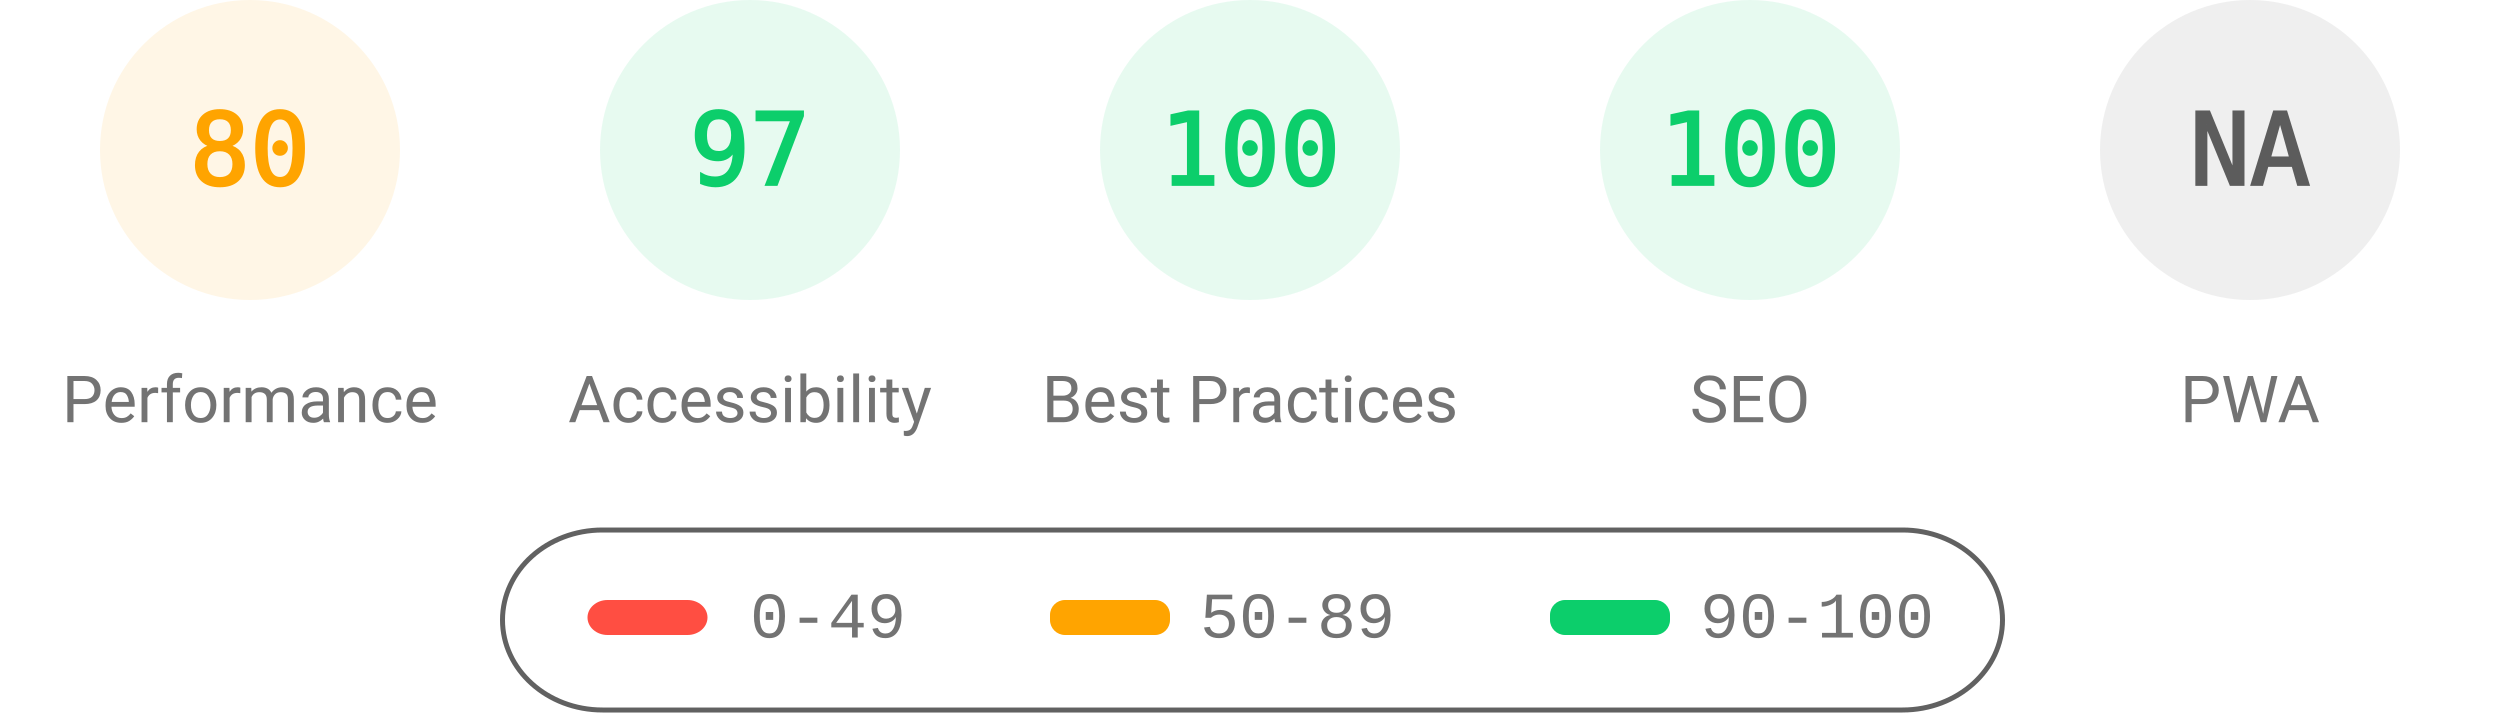
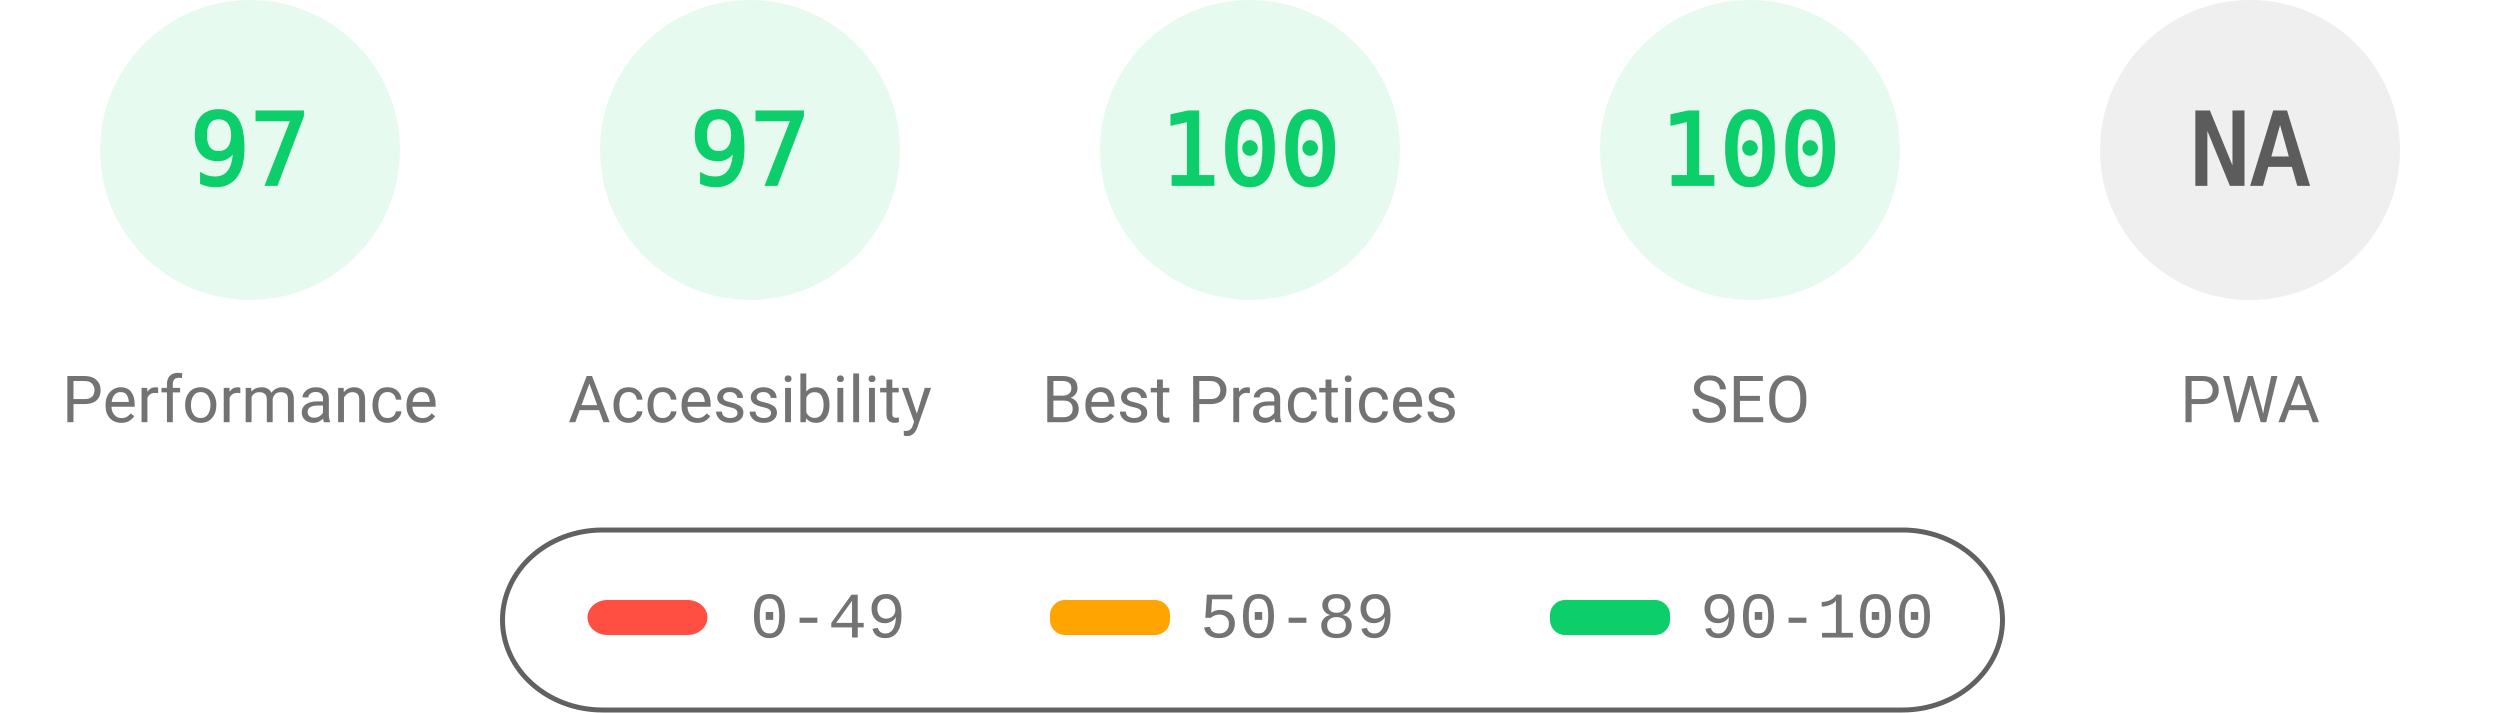
<svg xmlns="http://www.w3.org/2000/svg" fill="none" width="1000" height="285">
  <style>.gauge-base{opacity:.1}.gauge-arc{fill:none;animation-delay:250ms;stroke-linecap:round;transform:rotate(-90deg);transform-origin:100px 60px;animation:load-gauge 1s ease forwards}.guage-text{font-size:40px;font-family:monospace;text-align:center}.guage-red{color:#ff4e42;fill:#ff4e42;stroke:#ff4e42}.guage-orange{color:#ffa400;fill:#ffa400;stroke:#ffa400}.guage-green{color:#0cce6b;fill:#0cce6b;stroke:#0cce6b}.guage-undefined{color:#5c5c5c;fill:#5c5c5c;stroke:#5c5c5c}.guage-title{color:#737373;fill:#737373;stroke:none;font-size:26px;line-height:26px;font-family:Roboto,Halvetica,Arial,sans-serif}@keyframes load-gauge{from{stroke-dasharray:0 352.858}}</style>
-   <svg class="guage-div guage-perf guage-orange" viewBox="0 0 200 200" width="200" height="200">
+   <svg class="guage-div guage-perf guage-green" viewBox="0 0 200 200" width="200" height="200">
    <circle class="gauge-base" r="56" cx="100" cy="60" stroke-width="8" />
-     <circle class="gauge-arc guage-arc-1" r="56" cx="100" cy="60" stroke-width="8" style="stroke-dasharray:281.486,351.858" />
-     <text class="guage-text" x="100" y="60" alignment-baseline="central" dominant-baseline="central" text-anchor="middle">80</text>
+     <circle class="gauge-arc guage-arc-1" r="56" cx="100" cy="60" stroke-width="8" style="stroke-dasharray:341.302,351.858" />
+     <text class="guage-text" x="100" y="60" alignment-baseline="central" dominant-baseline="central" text-anchor="middle">97</text>
    <text class="guage-title" x="100" y="160" alignment-baseline="central" dominant-baseline="central" text-anchor="middle">Performance</text>
  </svg>
  <svg class="guage-div guage-acc guage-green" viewBox="0 0 200 200" width="200" height="200" x="200">
    <circle class="gauge-base" r="56" cx="100" cy="60" stroke-width="8" />
    <circle class="gauge-arc guage-arc-2" r="56" cx="100" cy="60" stroke-width="8" style="stroke-dasharray:341.302,351.858" />
    <text class="guage-text" x="100" y="60" alignment-baseline="central" dominant-baseline="central" text-anchor="middle">97</text>
    <text class="guage-title" x="100" y="160" alignment-baseline="central" dominant-baseline="central" text-anchor="middle">Accessibility</text>
  </svg>
  <svg class="guage-div guage-best guage-green" viewBox="0 0 200 200" width="200" height="200" x="400">
    <circle class="gauge-base" r="56" cx="100" cy="60" stroke-width="8" />
    <circle class="gauge-arc guage-arc-3" r="56" cx="100" cy="60" stroke-width="8" style="stroke-dasharray:351.858,351.858" />
    <text class="guage-text" x="100" y="60" alignment-baseline="central" dominant-baseline="central" text-anchor="middle">100</text>
    <text class="guage-title" x="100" y="160" alignment-baseline="central" dominant-baseline="central" text-anchor="middle">Best Practices</text>
  </svg>
  <svg class="guage-div guage-seo guage-green" viewBox="0 0 200 200" width="200" height="200" x="600">
    <circle class="gauge-base" r="56" cx="100" cy="60" stroke-width="8" />
    <circle class="gauge-arc guage-arc-4" r="56" cx="100" cy="60" stroke-width="8" style="stroke-dasharray:351.858,351.858" />
    <text class="guage-text" x="100" y="60" alignment-baseline="central" dominant-baseline="central" text-anchor="middle">100</text>
    <text class="guage-title" x="100" y="160" alignment-baseline="central" dominant-baseline="central" text-anchor="middle">SEO</text>
  </svg>
  <svg class="guage-div guage-pwa guage-undefined" viewBox="0 0 200 200" width="200" height="200" x="800">
    <circle class="gauge-base" r="56" cx="100" cy="60" stroke-width="8" />
    <circle class="gauge-arc guage-arc-4" r="56" cx="100" cy="60" stroke-width="8" style="stroke-dasharray:351.858,351.858" />
    <text class="guage-text" x="100" y="60" alignment-baseline="central" dominant-baseline="central" text-anchor="middle">NA</text>
    <text class="guage-title" x="100" y="160" alignment-baseline="central" dominant-baseline="central" text-anchor="middle">PWA</text>
  </svg>
  <svg width="604" height="76" x="200" y="210">
    <path fill="none" id="canvas_background" d="M-1-1h604v80H-1z" />
    <rect fill-opacity="0" stroke="#616161" stroke-width="2" rx="40" id="svg_2" height="72" width="600" y="2" x="1" fill="#000" />
    <rect stroke="#000" rx="8" id="svg_3" height="14" width="48" y="30" x="35" stroke-opacity="null" stroke-width="0" fill="#ff4e42" />
    <rect stroke="#000" rx="6" id="svg_4" height="14" width="48" y="30" x="220" stroke-opacity="null" stroke-width="0" fill="#ffa400" />
    <rect stroke="#000" rx="6" id="svg_5" height="14" width="48" y="30" x="420" stroke-opacity="null" stroke-width="0" fill="#0cce6b" />
    <text xml:space="preserve" text-anchor="start" font-family="'Courier New', Courier, monospace" font-size="26" id="svg_6" y="45" x="100" stroke-opacity="null" stroke-width="0" stroke="#000" fill="#737373">0-49</text>
    <text xml:space="preserve" text-anchor="start" font-family="'Courier New', Courier, monospace" font-size="26" id="svg_7" y="45" x="280" stroke-opacity="null" stroke-width="0" stroke="#000" fill="#737373">50-89</text>
    <text xml:space="preserve" text-anchor="start" font-family="'Courier New', Courier, monospace" font-size="26" id="svg_8" y="45" x="480" stroke-opacity="null" stroke-width="0" stroke="#000" fill="#737373">90-100</text>
  </svg>
</svg>
